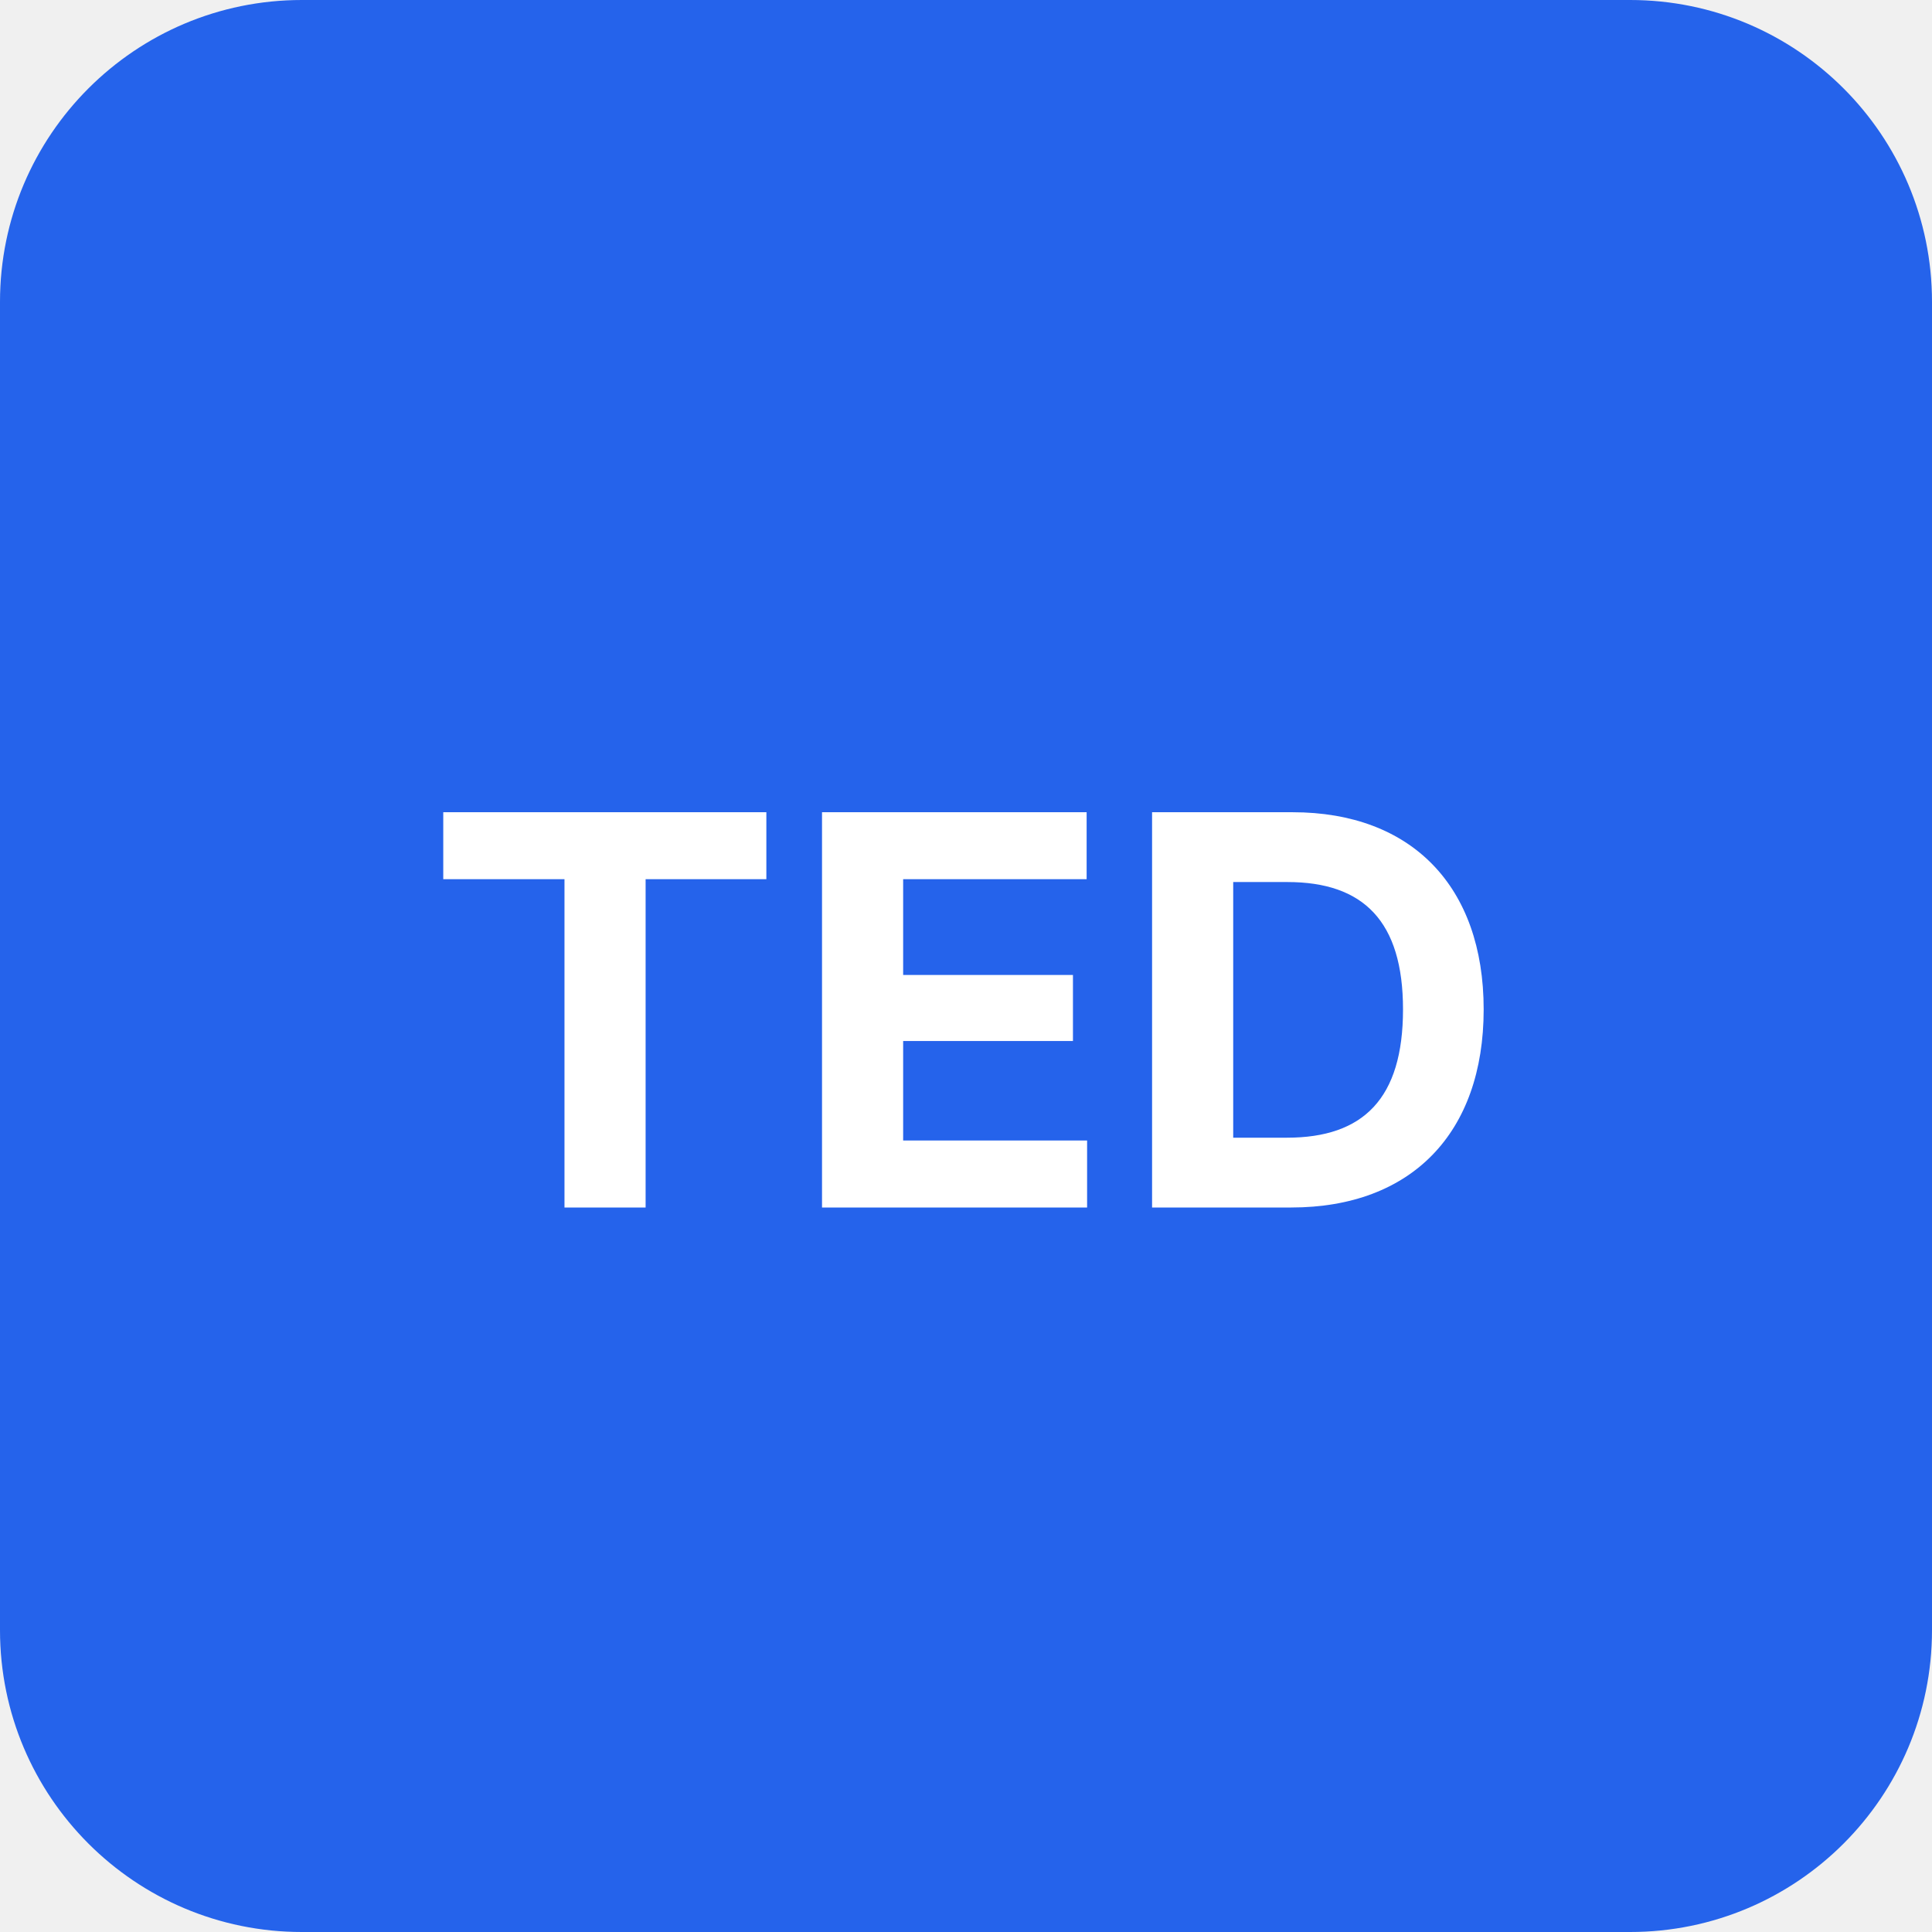
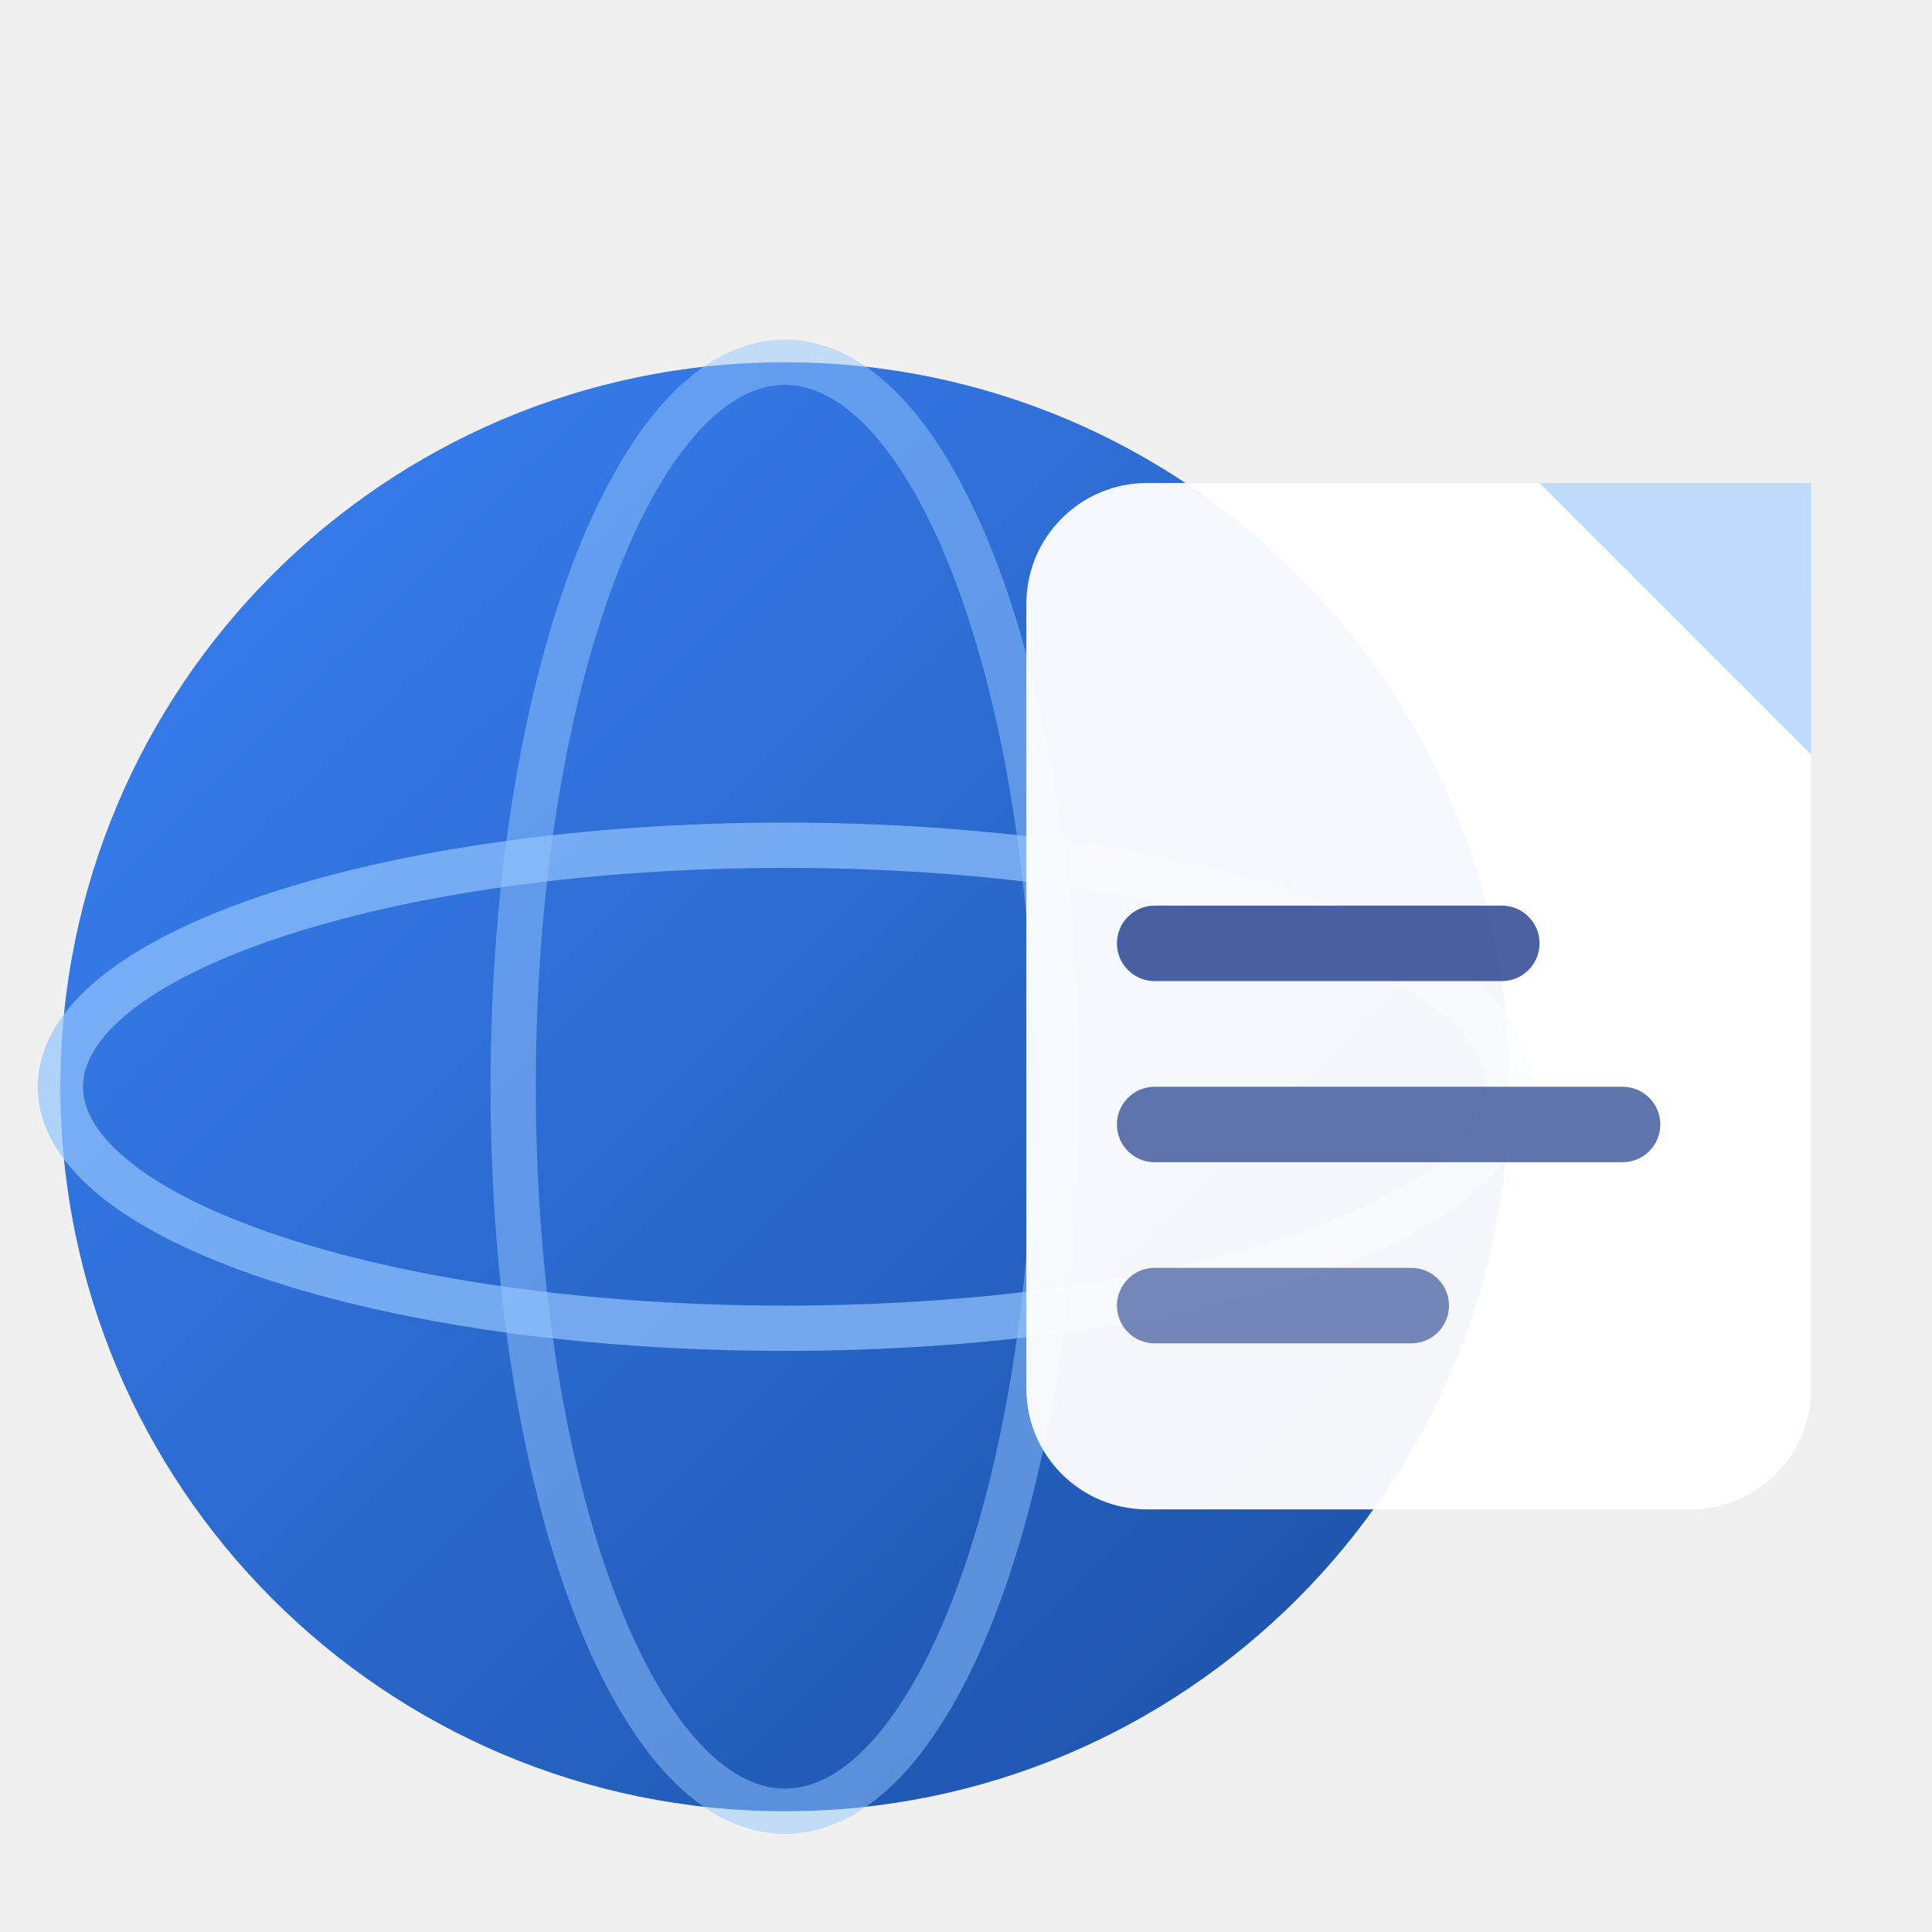
<svg xmlns="http://www.w3.org/2000/svg" viewBox="0 0 64 64">
-   <rect width="64" height="64" rx="10" fill="#2563eb" />
-   <text x="32" y="40" font-family="Inter, Arial, sans-serif" font-size="18" fill="#ffffff" font-weight="700" text-anchor="middle">TED</text>
+   <defs>
+     <linearGradient id="fb" x1="0" y1="0" x2="1" y2="1">
+       <stop offset="0%" stop-color="#3b82f6" />
+       <stop offset="100%" stop-color="#1a4fa3" />
+     </linearGradient>
+   </defs>
+   <circle cx="26" cy="36" r="24" fill="url(#fb)" />
+   <ellipse cx="26" cy="36" rx="24" ry="8" fill="none" stroke="#93c5fd" stroke-width="1.5" opacity="0.7" />
+   <ellipse cx="26" cy="36" rx="9" ry="24" fill="none" stroke="#93c5fd" stroke-width="1.5" opacity="0.5" />
+   <rect x="34" y="16" width="26" height="34" rx="4" fill="#ffffff" opacity="0.95" />
+   <polygon points="51,16 60,25 60,16" fill="#bfdbfe" />
+   <rect x="37" y="30" width="14" height="2.5" rx="1.25" fill="#1e3a8a" opacity="0.8" />
+   <rect x="37" y="36" width="18" height="2.5" rx="1.25" fill="#1e3a8a" opacity="0.7" />
+   <rect x="37" y="42" width="11" height="2.5" rx="1.25" fill="#1e3a8a" opacity="0.6" />
</svg>
